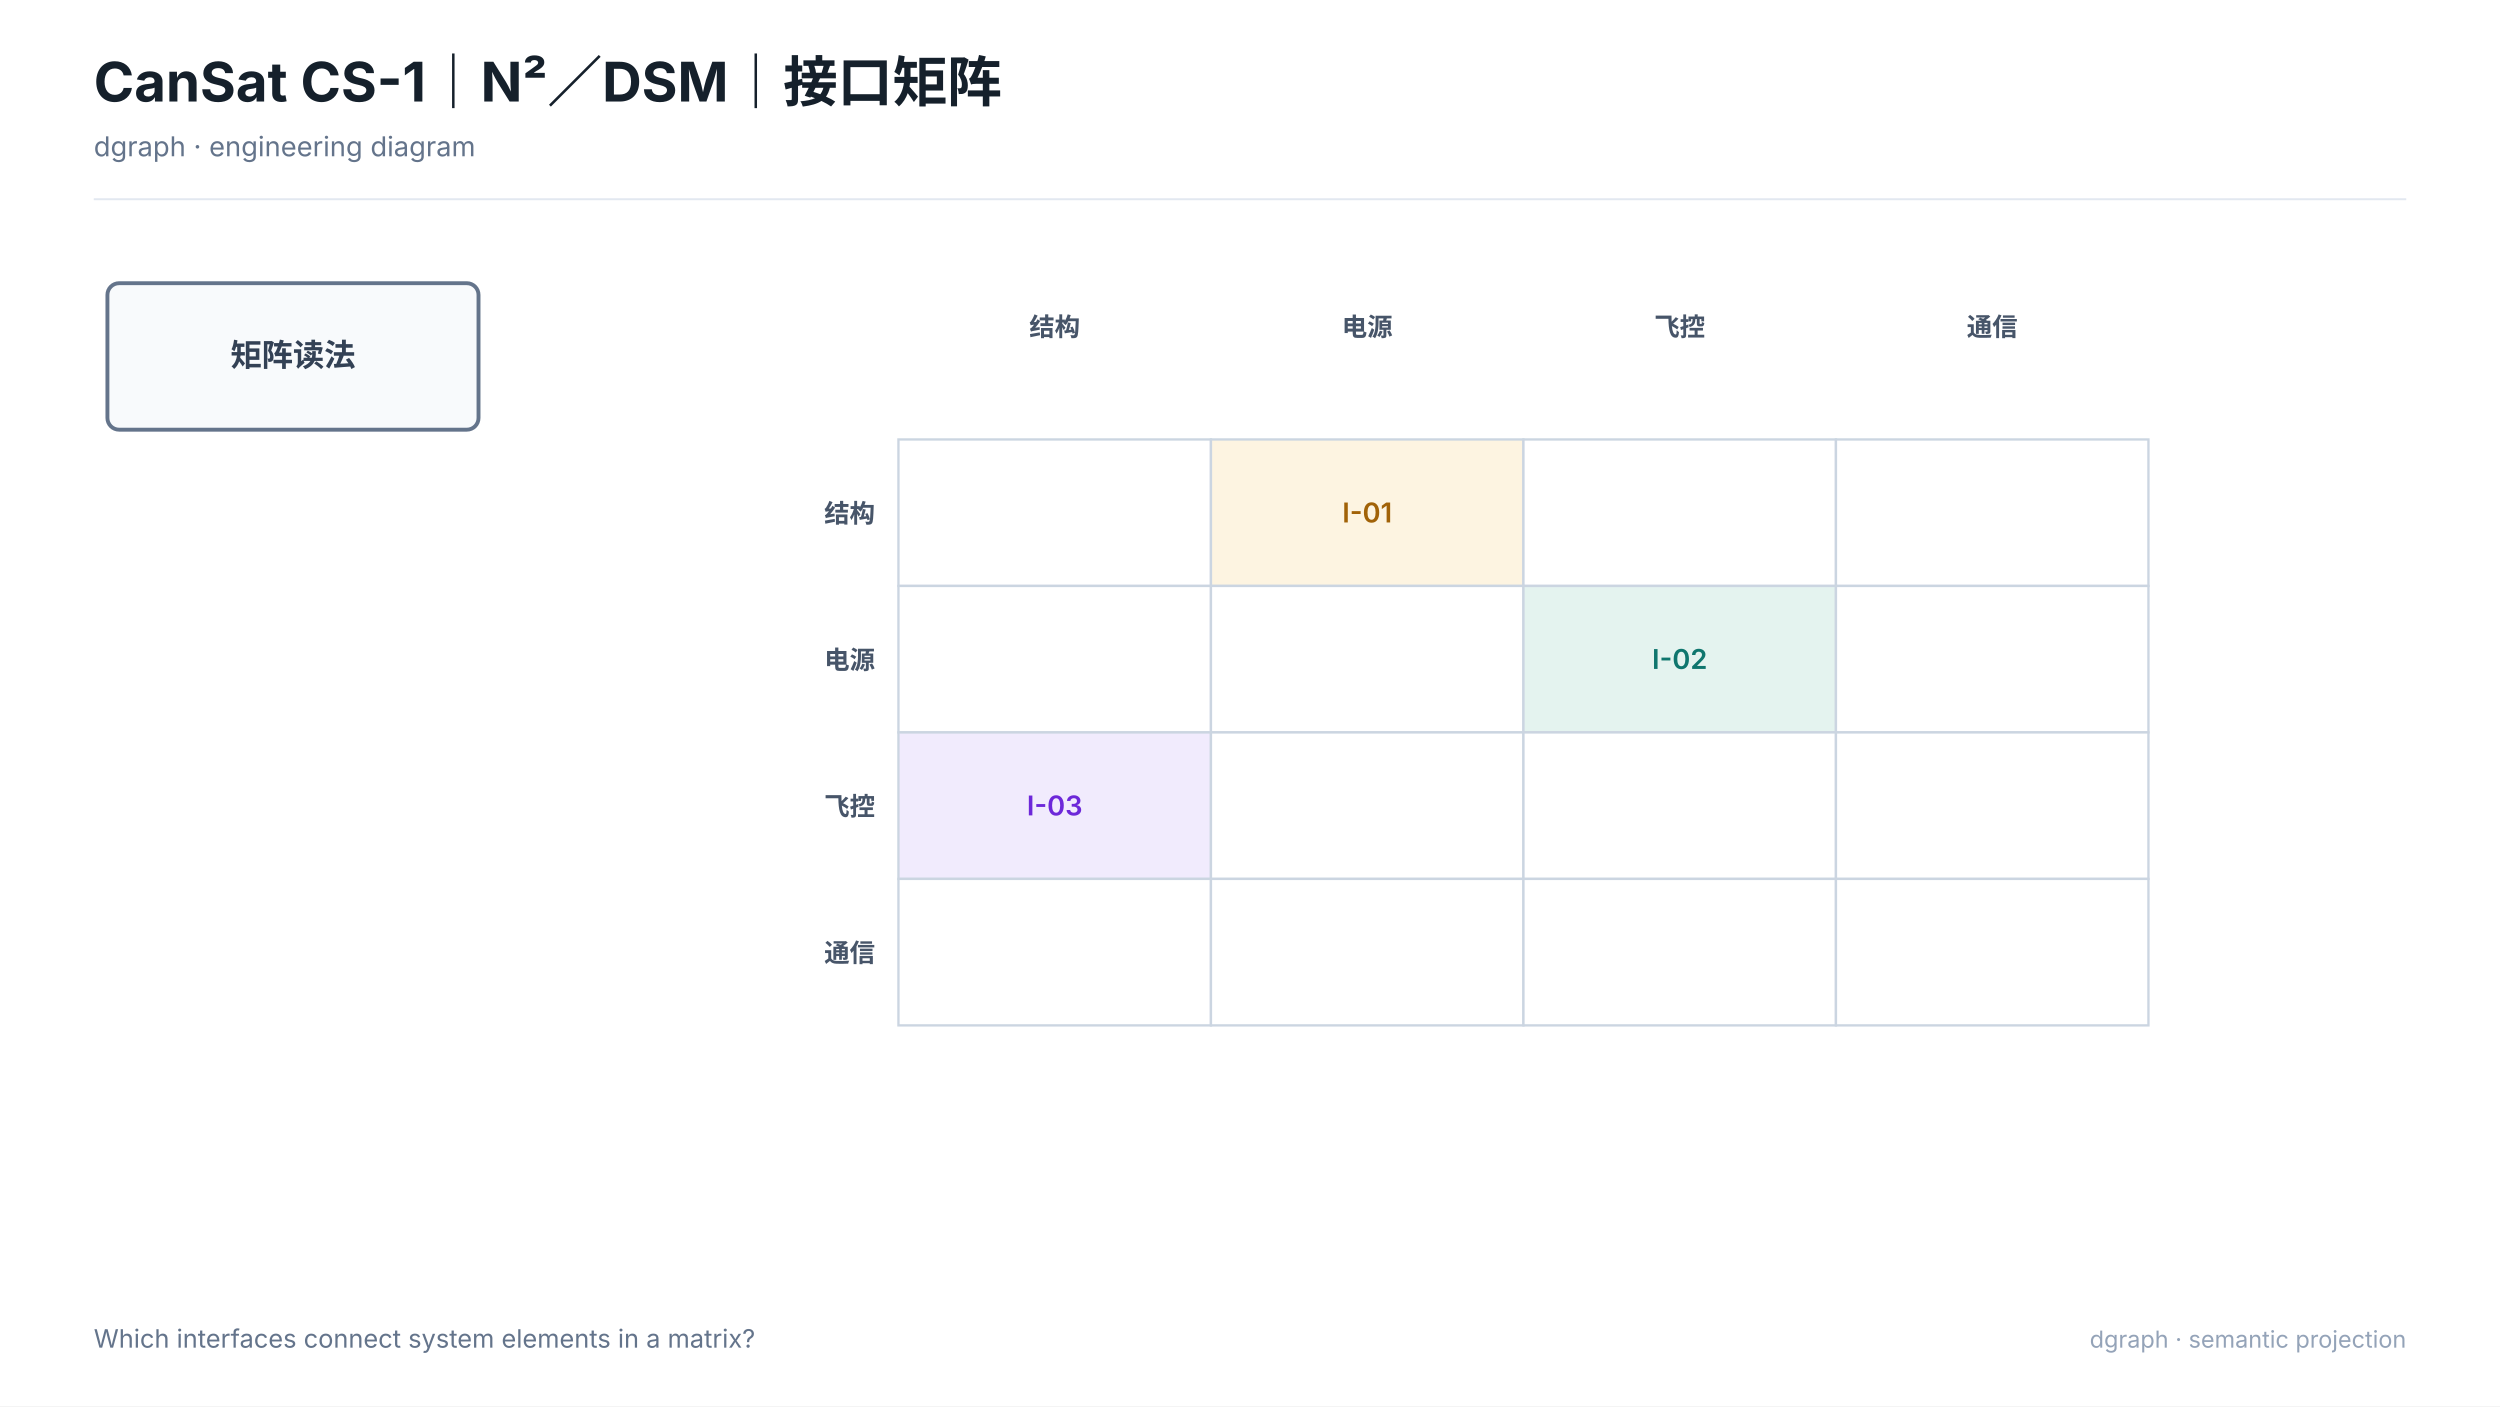
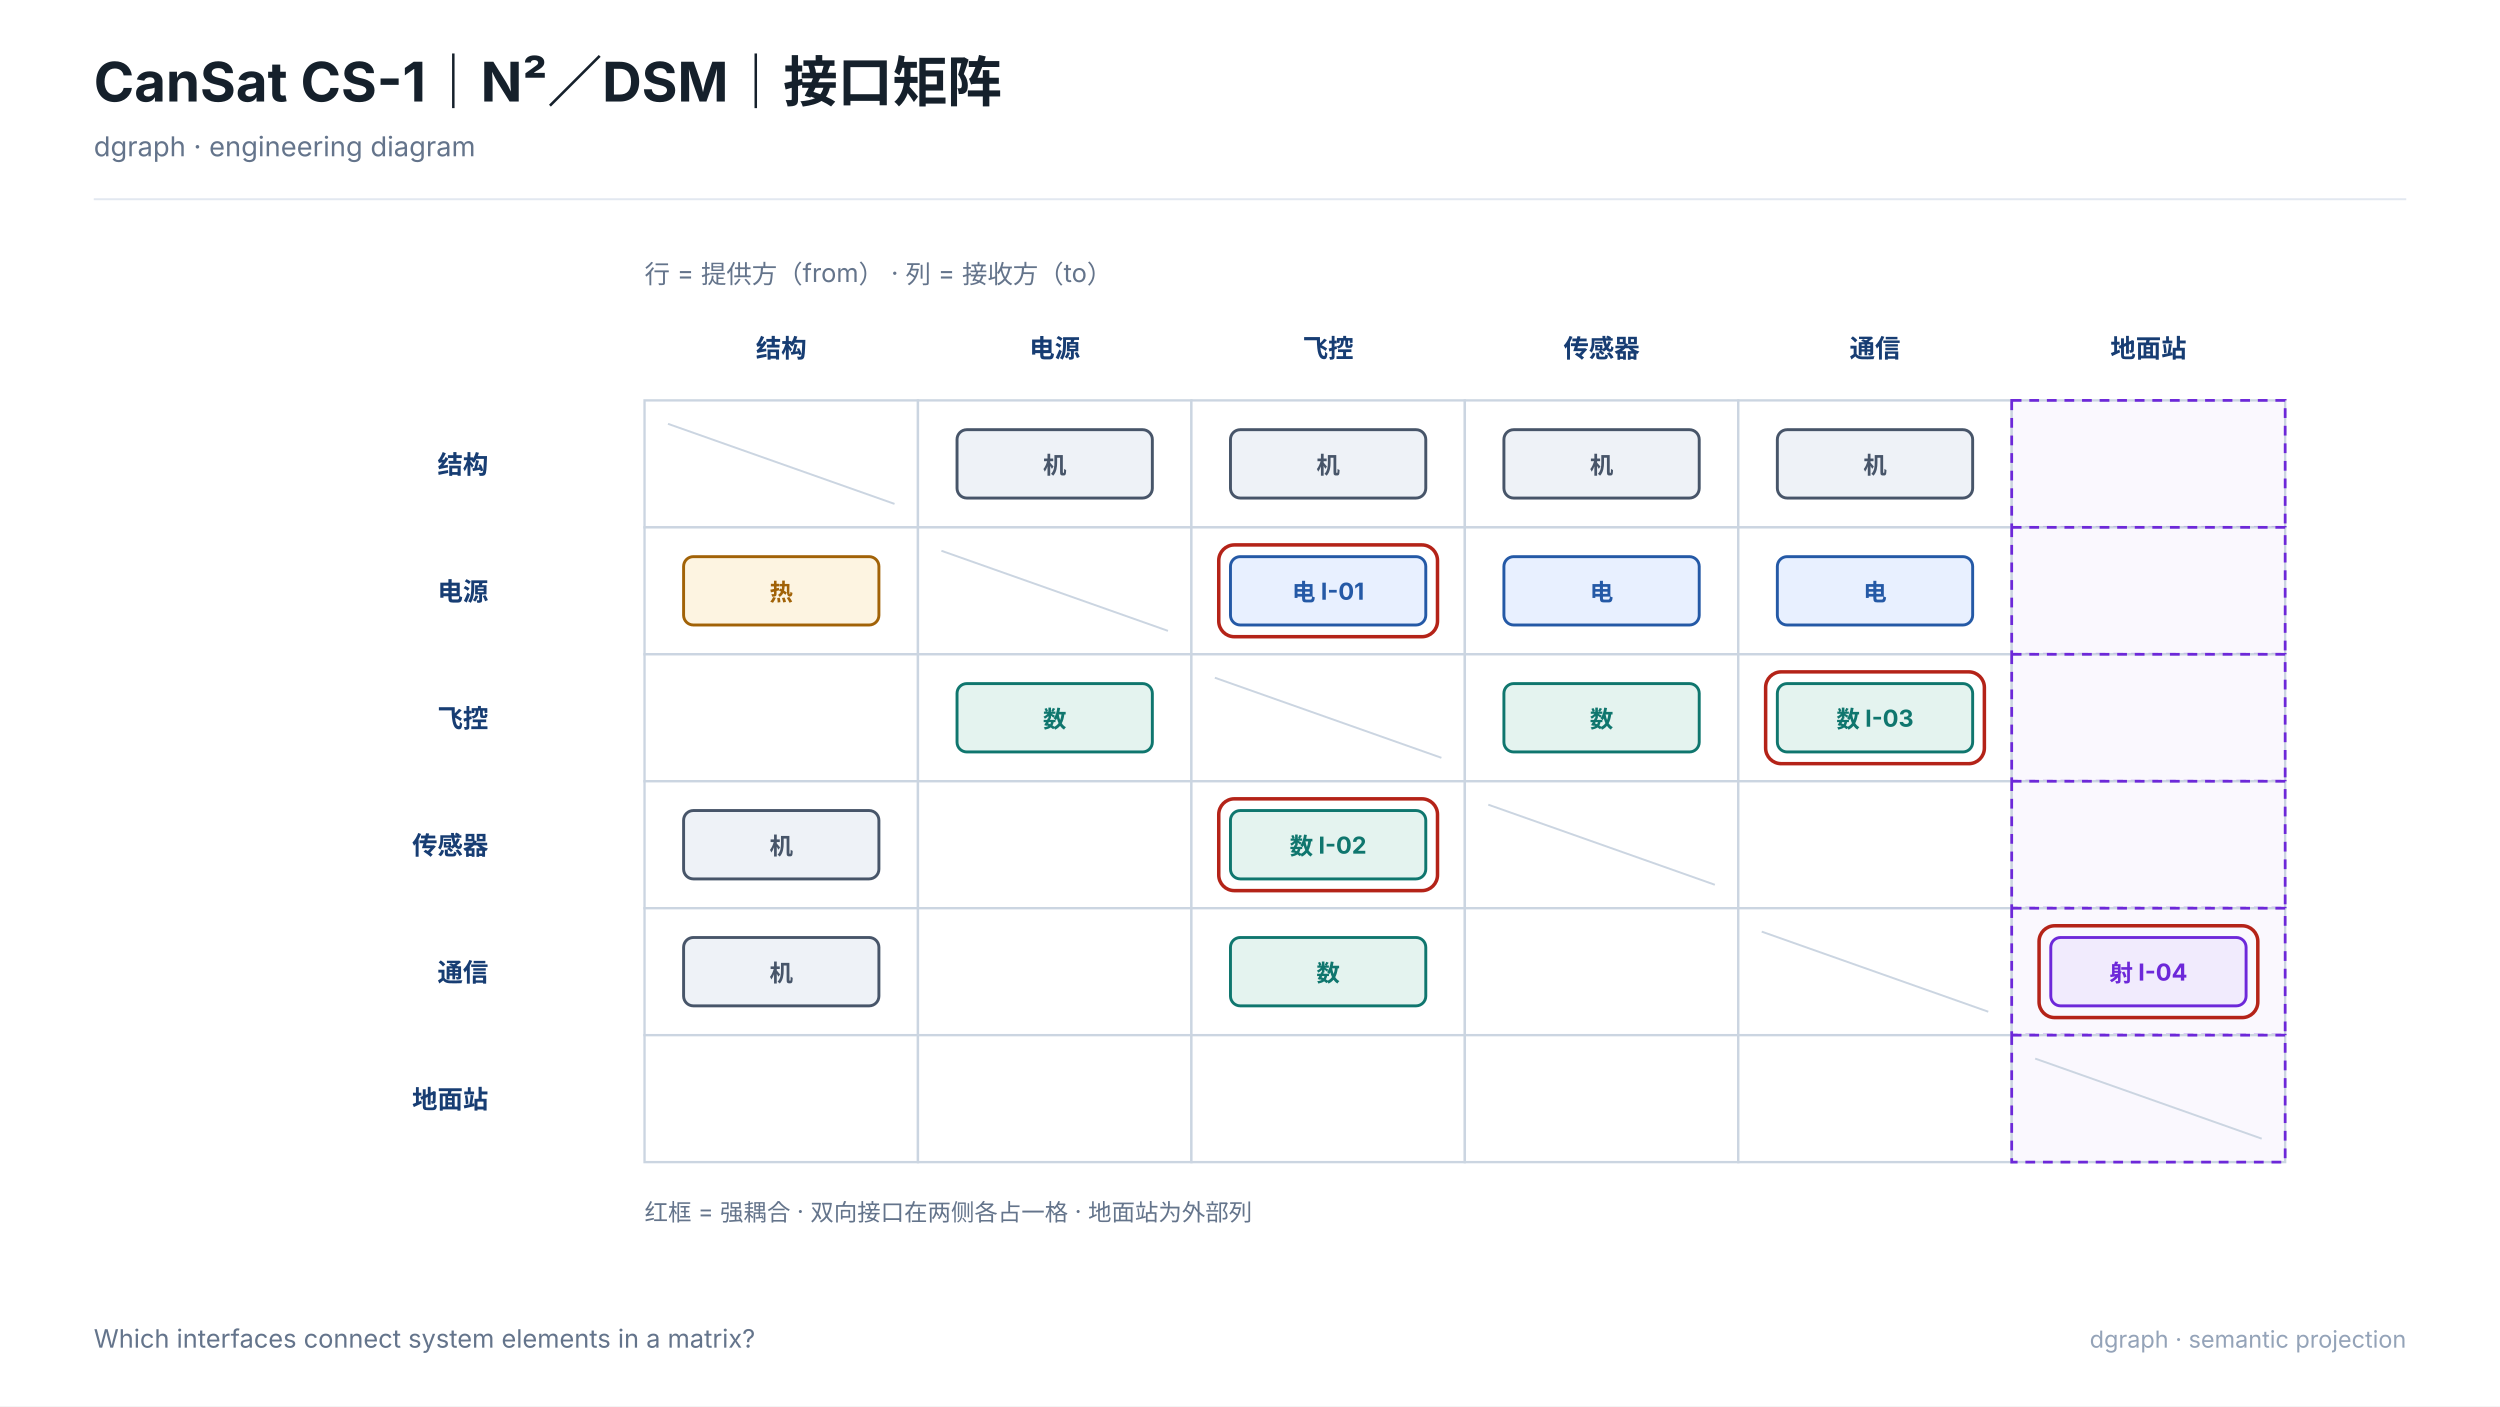
<svg xmlns="http://www.w3.org/2000/svg" viewBox="0 0 1280 720" width="1280" height="720" font-family="-apple-system, PingFang SC, Hiragino Sans GB, Noto Sans SC, sans-serif" data-layout="n2">
  <defs>
    <marker id="arrow" viewBox="0 0 10 10" refX="9" refY="5" markerWidth="7" markerHeight="7" orient="auto">
      <path d="M 0 0 L 10 5 L 0 10 z" fill="#64748b" />
    </marker>
  </defs>
  <rect width="1280" height="720" fill="#fff" />
  <text x="48" y="52" font-size="28" fill="#15202b" text-anchor="start" font-weight="750">CanSat CS-1｜N²／DSM｜接口矩阵</text>
  <text x="48" y="80" font-size="14" fill="#64748b" text-anchor="start" font-weight="400">dgraph · engineering diagram</text>
  <line x1="48" y1="102" x2="1232" y2="102" stroke="#e2e8f0" />
-   <g data-matrix="se-n2-matrix">
-     <text x="540.0" y="172" font-size="13" fill="#475569" text-anchor="middle" font-weight="600">结构</text>
-     <text x="700.0" y="172" font-size="13" fill="#475569" text-anchor="middle" font-weight="600">电源</text>
-     <text x="860.0" y="172" font-size="13" fill="#475569" text-anchor="middle" font-weight="600">飞控</text>
-     <text x="1020.0" y="172" font-size="13" fill="#475569" text-anchor="middle" font-weight="600">通信</text>
-     <text x="448" y="267.5" font-size="13" fill="#475569" text-anchor="end" font-weight="600">结构</text>
-     <text x="448" y="342.5" font-size="13" fill="#475569" text-anchor="end" font-weight="600">电源</text>
-     <text x="448" y="417.5" font-size="13" fill="#475569" text-anchor="end" font-weight="600">飞控</text>
-     <text x="448" y="492.5" font-size="13" fill="#475569" text-anchor="end" font-weight="600">通信</text>
-     <rect x="460" y="225" width="160" height="75" fill="#fff" stroke="#cbd5e1" stroke-width="1.2" />
-     <rect x="620" y="225" width="160" height="75" fill="#fdf4e1" stroke="#cbd5e1" stroke-width="1.2" />
-     <g data-matrix-cell="0:1" data-source-id="Example.se-n2.cell01">
-       <text x="700.0" y="267.5" font-size="14" fill="#a16207" text-anchor="middle" font-weight="600">I-01</text>
+   <g data-n2="interface-matrix" data-source-id="Example.n2">
+     <text x="330" y="145" font-size="13" fill="#64748b" text-anchor="start" font-weight="400">行 = 提供方（from） · 列 = 接收方（to）</text>
+     <text x="400.0" y="183" font-size="13" fill="#173d73" text-anchor="middle" font-weight="700">结构</text>
+     <text x="250" y="242.5" font-size="13" fill="#173d73" text-anchor="end" font-weight="700">结构</text>
+     <text x="540.0" y="183" font-size="13" fill="#173d73" text-anchor="middle" font-weight="700">电源</text>
+     <text x="250" y="307.5" font-size="13" fill="#173d73" text-anchor="end" font-weight="700">电源</text>
+     <text x="680.0" y="183" font-size="13" fill="#173d73" text-anchor="middle" font-weight="700">飞控</text>
+     <text x="250" y="372.5" font-size="13" fill="#173d73" text-anchor="end" font-weight="700">飞控</text>
+     <text x="820.0" y="183" font-size="13" fill="#173d73" text-anchor="middle" font-weight="700">传感器</text>
+     <text x="250" y="437.5" font-size="13" fill="#173d73" text-anchor="end" font-weight="700">传感器</text>
+     <text x="960.0" y="183" font-size="13" fill="#173d73" text-anchor="middle" font-weight="700">通信</text>
+     <text x="250" y="502.5" font-size="13" fill="#173d73" text-anchor="end" font-weight="700">通信</text>
+     <text x="1100.0" y="183" font-size="13" fill="#173d73" text-anchor="middle" font-weight="700">地面站</text>
+     <text x="250" y="567.5" font-size="13" fill="#173d73" text-anchor="end" font-weight="700">地面站</text>
+     <rect x="330" y="205" width="140" height="65" rx="0" fill="#fff" stroke="#cbd5e1" stroke-width="1.2" />
+     <line x1="342" y1="217" x2="458" y2="258" stroke="#cbd5e1" />
+     <rect x="470" y="205" width="140" height="65" rx="0" fill="#fff" stroke="#cbd5e1" stroke-width="1.2" />
+     <rect x="610" y="205" width="140" height="65" rx="0" fill="#fff" stroke="#cbd5e1" stroke-width="1.2" />
+     <rect x="750" y="205" width="140" height="65" rx="0" fill="#fff" stroke="#cbd5e1" stroke-width="1.2" />
+     <rect x="890" y="205" width="140" height="65" rx="0" fill="#fff" stroke="#cbd5e1" stroke-width="1.2" />
+     <rect x="1030" y="205" width="140" height="65" rx="0" fill="#faf8fe" stroke="#cbd5e1" stroke-width="1.2" />
+     <g data-n2-external="ground">
+       <rect x="1030" y="205" width="140" height="65" fill="none" stroke="#6d28d9" stroke-width="1.4" stroke-dasharray="5 4" />
    </g>
-     <rect x="780" y="225" width="160" height="75" fill="#fff" stroke="#cbd5e1" stroke-width="1.2" />
-     <rect x="940" y="225" width="160" height="75" fill="#fff" stroke="#cbd5e1" stroke-width="1.2" />
-     <rect x="460" y="300" width="160" height="75" fill="#fff" stroke="#cbd5e1" stroke-width="1.2" />
-     <rect x="620" y="300" width="160" height="75" fill="#fff" stroke="#cbd5e1" stroke-width="1.2" />
-     <rect x="780" y="300" width="160" height="75" fill="#e4f3ef" stroke="#cbd5e1" stroke-width="1.2" />
-     <g data-matrix-cell="1:2" data-source-id="Example.se-n2.cell12">
-       <text x="860.0" y="342.5" font-size="14" fill="#0f766e" text-anchor="middle" font-weight="600">I-02</text>
+     <rect x="330" y="270" width="140" height="65" rx="0" fill="#fff" stroke="#cbd5e1" stroke-width="1.2" />
+     <rect x="470" y="270" width="140" height="65" rx="0" fill="#fff" stroke="#cbd5e1" stroke-width="1.2" />
+     <line x1="482" y1="282" x2="598" y2="323" stroke="#cbd5e1" />
+     <rect x="610" y="270" width="140" height="65" rx="0" fill="#fff" stroke="#cbd5e1" stroke-width="1.2" />
+     <rect x="750" y="270" width="140" height="65" rx="0" fill="#fff" stroke="#cbd5e1" stroke-width="1.2" />
+     <rect x="890" y="270" width="140" height="65" rx="0" fill="#fff" stroke="#cbd5e1" stroke-width="1.2" />
+     <rect x="1030" y="270" width="140" height="65" rx="0" fill="#faf8fe" stroke="#cbd5e1" stroke-width="1.2" />
+     <g data-n2-external="ground">
+       <rect x="1030" y="270" width="140" height="65" fill="none" stroke="#6d28d9" stroke-width="1.4" stroke-dasharray="5 4" />
    </g>
-     <rect x="940" y="300" width="160" height="75" fill="#fff" stroke="#cbd5e1" stroke-width="1.2" />
-     <rect x="460" y="375" width="160" height="75" fill="#f1ebfd" stroke="#cbd5e1" stroke-width="1.2" />
-     <g data-matrix-cell="2:0" data-source-id="Example.se-n2.cell20">
-       <text x="540.0" y="417.5" font-size="14" fill="#6d28d9" text-anchor="middle" font-weight="600">I-03</text>
+     <rect x="330" y="335" width="140" height="65" rx="0" fill="#fff" stroke="#cbd5e1" stroke-width="1.2" />
+     <rect x="470" y="335" width="140" height="65" rx="0" fill="#fff" stroke="#cbd5e1" stroke-width="1.2" />
+     <rect x="610" y="335" width="140" height="65" rx="0" fill="#fff" stroke="#cbd5e1" stroke-width="1.2" />
+     <line x1="622" y1="347" x2="738" y2="388" stroke="#cbd5e1" />
+     <rect x="750" y="335" width="140" height="65" rx="0" fill="#fff" stroke="#cbd5e1" stroke-width="1.2" />
+     <rect x="890" y="335" width="140" height="65" rx="0" fill="#fff" stroke="#cbd5e1" stroke-width="1.2" />
+     <rect x="1030" y="335" width="140" height="65" rx="0" fill="#faf8fe" stroke="#cbd5e1" stroke-width="1.2" />
+     <g data-n2-external="ground">
+       <rect x="1030" y="335" width="140" height="65" fill="none" stroke="#6d28d9" stroke-width="1.4" stroke-dasharray="5 4" />
    </g>
-     <rect x="620" y="375" width="160" height="75" fill="#fff" stroke="#cbd5e1" stroke-width="1.2" />
-     <rect x="780" y="375" width="160" height="75" fill="#fff" stroke="#cbd5e1" stroke-width="1.2" />
-     <rect x="940" y="375" width="160" height="75" fill="#fff" stroke="#cbd5e1" stroke-width="1.2" />
-     <rect x="460" y="450" width="160" height="75" fill="#fff" stroke="#cbd5e1" stroke-width="1.2" />
-     <rect x="620" y="450" width="160" height="75" fill="#fff" stroke="#cbd5e1" stroke-width="1.2" />
-     <rect x="780" y="450" width="160" height="75" fill="#fff" stroke="#cbd5e1" stroke-width="1.2" />
-     <rect x="940" y="450" width="160" height="75" fill="#fff" stroke="#cbd5e1" stroke-width="1.2" />
-   </g>
-   <g data-node-id="n0" data-source-id="Example.se-n2.n0" data-kind="block">
-     <rect x="55" y="145" width="190" height="75" rx="6" fill="#f8fafc" stroke="#64748b" stroke-width="2" />
-     <text x="150.0" y="187.5" font-size="16" fill="#334155" text-anchor="middle" font-weight="600">矩阵读法</text>
+     <rect x="330" y="400" width="140" height="65" rx="0" fill="#fff" stroke="#cbd5e1" stroke-width="1.2" />
+     <rect x="470" y="400" width="140" height="65" rx="0" fill="#fff" stroke="#cbd5e1" stroke-width="1.2" />
+     <rect x="610" y="400" width="140" height="65" rx="0" fill="#fff" stroke="#cbd5e1" stroke-width="1.2" />
+     <rect x="750" y="400" width="140" height="65" rx="0" fill="#fff" stroke="#cbd5e1" stroke-width="1.2" />
+     <line x1="762" y1="412" x2="878" y2="453" stroke="#cbd5e1" />
+     <rect x="890" y="400" width="140" height="65" rx="0" fill="#fff" stroke="#cbd5e1" stroke-width="1.2" />
+     <rect x="1030" y="400" width="140" height="65" rx="0" fill="#faf8fe" stroke="#cbd5e1" stroke-width="1.2" />
+     <g data-n2-external="ground">
+       <rect x="1030" y="400" width="140" height="65" fill="none" stroke="#6d28d9" stroke-width="1.4" stroke-dasharray="5 4" />
+     </g>
+     <rect x="330" y="465" width="140" height="65" rx="0" fill="#fff" stroke="#cbd5e1" stroke-width="1.2" />
+     <rect x="470" y="465" width="140" height="65" rx="0" fill="#fff" stroke="#cbd5e1" stroke-width="1.2" />
+     <rect x="610" y="465" width="140" height="65" rx="0" fill="#fff" stroke="#cbd5e1" stroke-width="1.2" />
+     <rect x="750" y="465" width="140" height="65" rx="0" fill="#fff" stroke="#cbd5e1" stroke-width="1.2" />
+     <rect x="890" y="465" width="140" height="65" rx="0" fill="#fff" stroke="#cbd5e1" stroke-width="1.2" />
+     <line x1="902" y1="477" x2="1018" y2="518" stroke="#cbd5e1" />
+     <rect x="1030" y="465" width="140" height="65" rx="0" fill="#faf8fe" stroke="#cbd5e1" stroke-width="1.2" />
+     <g data-n2-external="ground">
+       <rect x="1030" y="465" width="140" height="65" fill="none" stroke="#6d28d9" stroke-width="1.4" stroke-dasharray="5 4" />
+     </g>
+     <rect x="330" y="530" width="140" height="65" rx="0" fill="#fff" stroke="#cbd5e1" stroke-width="1.2" />
+     <rect x="470" y="530" width="140" height="65" rx="0" fill="#fff" stroke="#cbd5e1" stroke-width="1.2" />
+     <rect x="610" y="530" width="140" height="65" rx="0" fill="#fff" stroke="#cbd5e1" stroke-width="1.2" />
+     <rect x="750" y="530" width="140" height="65" rx="0" fill="#fff" stroke="#cbd5e1" stroke-width="1.2" />
+     <rect x="890" y="530" width="140" height="65" rx="0" fill="#fff" stroke="#cbd5e1" stroke-width="1.2" />
+     <rect x="1030" y="530" width="140" height="65" rx="0" fill="#faf8fe" stroke="#cbd5e1" stroke-width="1.2" />
+     <g data-n2-external="ground">
+       <rect x="1030" y="530" width="140" height="65" fill="none" stroke="#6d28d9" stroke-width="1.4" stroke-dasharray="5 4" />
+     </g>
+     <line x1="1042" y1="542" x2="1158" y2="583" stroke="#cbd5e1" />
+     <g data-n2-link="structure:power">
+       <rect x="490" y="220" width="100" height="35" rx="5" fill="#eef2f7" stroke="#475569" stroke-width="1.5" />
+       <text x="540.0" y="242.5" font-size="12" fill="#475569" text-anchor="middle" font-weight="650">机</text>
+     </g>
+     <g data-n2-link="structure:fcu">
+       <rect x="630" y="220" width="100" height="35" rx="5" fill="#eef2f7" stroke="#475569" stroke-width="1.5" />
+       <text x="680.0" y="242.5" font-size="12" fill="#475569" text-anchor="middle" font-weight="650">机</text>
+     </g>
+     <g data-n2-link="structure:sensors">
+       <rect x="770" y="220" width="100" height="35" rx="5" fill="#eef2f7" stroke="#475569" stroke-width="1.5" />
+       <text x="820.0" y="242.5" font-size="12" fill="#475569" text-anchor="middle" font-weight="650">机</text>
+     </g>
+     <g data-n2-link="structure:comms">
+       <rect x="910" y="220" width="100" height="35" rx="5" fill="#eef2f7" stroke="#475569" stroke-width="1.5" />
+       <text x="960.0" y="242.5" font-size="12" fill="#475569" text-anchor="middle" font-weight="650">机</text>
+     </g>
+     <g data-n2-link="power:structure">
+       <rect x="350" y="285" width="100" height="35" rx="5" fill="#fdf4e1" stroke="#a16207" stroke-width="1.5" />
+       <text x="400.0" y="307.5" font-size="12" fill="#a16207" text-anchor="middle" font-weight="650">热</text>
+     </g>
+     <g data-n2-link="power:fcu">
+       <rect x="630" y="285" width="100" height="35" rx="5" fill="#e8f0ff" stroke="#2459a6" stroke-width="1.5" />
+       <text x="680.0" y="307.5" font-size="12" fill="#2459a6" text-anchor="middle" font-weight="650">电 I-01</text>
+       <rect x="624" y="279" width="112" height="47" rx="8" fill="none" stroke="#b42318" stroke-width="1.8" />
+     </g>
+     <g data-n2-link="power:sensors">
+       <rect x="770" y="285" width="100" height="35" rx="5" fill="#e8f0ff" stroke="#2459a6" stroke-width="1.5" />
+       <text x="820.0" y="307.5" font-size="12" fill="#2459a6" text-anchor="middle" font-weight="650">电</text>
+     </g>
+     <g data-n2-link="power:comms">
+       <rect x="910" y="285" width="100" height="35" rx="5" fill="#e8f0ff" stroke="#2459a6" stroke-width="1.5" />
+       <text x="960.0" y="307.5" font-size="12" fill="#2459a6" text-anchor="middle" font-weight="650">电</text>
+     </g>
+     <g data-n2-link="fcu:power">
+       <rect x="490" y="350" width="100" height="35" rx="5" fill="#e4f3ef" stroke="#0f766e" stroke-width="1.5" />
+       <text x="540.0" y="372.5" font-size="12" fill="#0f766e" text-anchor="middle" font-weight="650">数</text>
+     </g>
+     <g data-n2-link="fcu:sensors">
+       <rect x="770" y="350" width="100" height="35" rx="5" fill="#e4f3ef" stroke="#0f766e" stroke-width="1.5" />
+       <text x="820.0" y="372.5" font-size="12" fill="#0f766e" text-anchor="middle" font-weight="650">数</text>
+     </g>
+     <g data-n2-link="fcu:comms">
+       <rect x="910" y="350" width="100" height="35" rx="5" fill="#e4f3ef" stroke="#0f766e" stroke-width="1.5" />
+       <text x="960.0" y="372.5" font-size="12" fill="#0f766e" text-anchor="middle" font-weight="650">数 I-03</text>
+       <rect x="904" y="344" width="112" height="47" rx="8" fill="none" stroke="#b42318" stroke-width="1.8" />
+     </g>
+     <g data-n2-link="sensors:structure">
+       <rect x="350" y="415" width="100" height="35" rx="5" fill="#eef2f7" stroke="#475569" stroke-width="1.5" />
+       <text x="400.0" y="437.5" font-size="12" fill="#475569" text-anchor="middle" font-weight="650">机</text>
+     </g>
+     <g data-n2-link="sensors:fcu">
+       <rect x="630" y="415" width="100" height="35" rx="5" fill="#e4f3ef" stroke="#0f766e" stroke-width="1.5" />
+       <text x="680.0" y="437.5" font-size="12" fill="#0f766e" text-anchor="middle" font-weight="650">数 I-02</text>
+       <rect x="624" y="409" width="112" height="47" rx="8" fill="none" stroke="#b42318" stroke-width="1.8" />
+     </g>
+     <g data-n2-link="comms:structure">
+       <rect x="350" y="480" width="100" height="35" rx="5" fill="#eef2f7" stroke="#475569" stroke-width="1.5" />
+       <text x="400.0" y="502.5" font-size="12" fill="#475569" text-anchor="middle" font-weight="650">机</text>
+     </g>
+     <g data-n2-link="comms:fcu">
+       <rect x="630" y="480" width="100" height="35" rx="5" fill="#e4f3ef" stroke="#0f766e" stroke-width="1.5" />
+       <text x="680.0" y="502.5" font-size="12" fill="#0f766e" text-anchor="middle" font-weight="650">数</text>
+     </g>
+     <g data-n2-link="comms:ground">
+       <rect x="1050" y="480" width="100" height="35" rx="5" fill="#f1ebfd" stroke="#6d28d9" stroke-width="1.5" />
+       <text x="1100.0" y="502.5" font-size="12" fill="#6d28d9" text-anchor="middle" font-weight="650">射 I-04</text>
+       <rect x="1044" y="474" width="112" height="47" rx="8" fill="none" stroke="#b42318" stroke-width="1.8" />
+     </g>
+     <text x="330" y="625" font-size="12" fill="#64748b" text-anchor="start" font-weight="400">红框 = 强耦合 · 双向接口在两侧各占一格 · 地面站为外部列</text>
  </g>
  <text x="48" y="690" font-size="13" fill="#64748b" text-anchor="start" font-weight="400">Which interfaces connect system elements in a matrix?</text>
  <text x="1232" y="690" font-size="12" fill="#94a3b8" text-anchor="end" font-weight="400">dgraph · semantic projection</text>
</svg>
